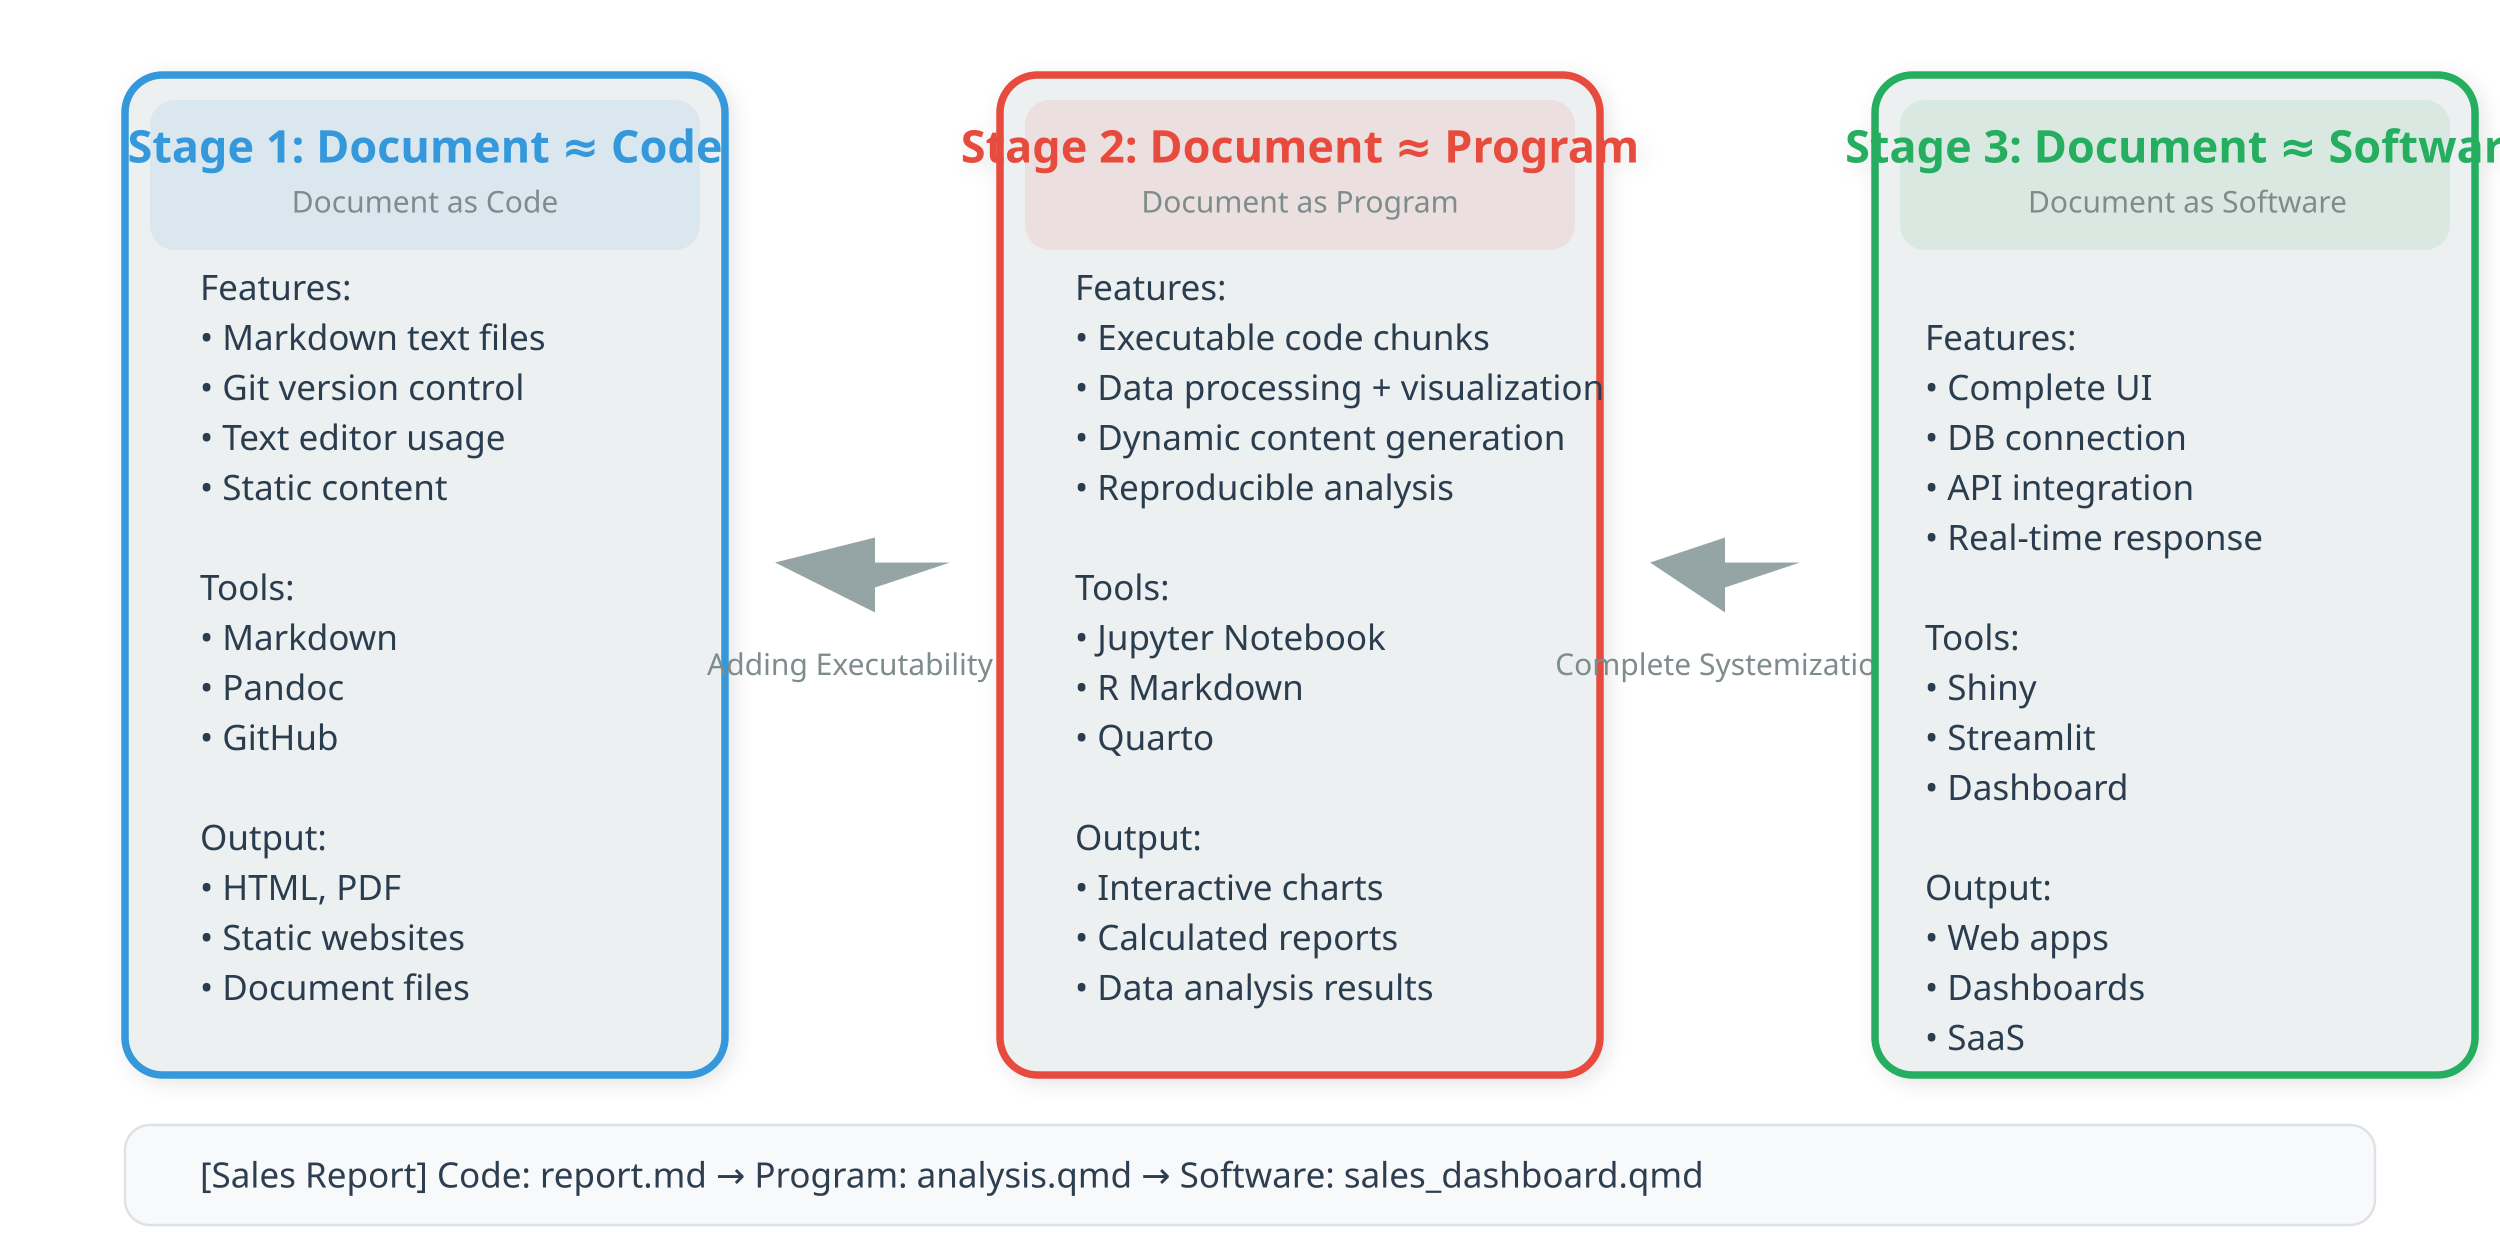
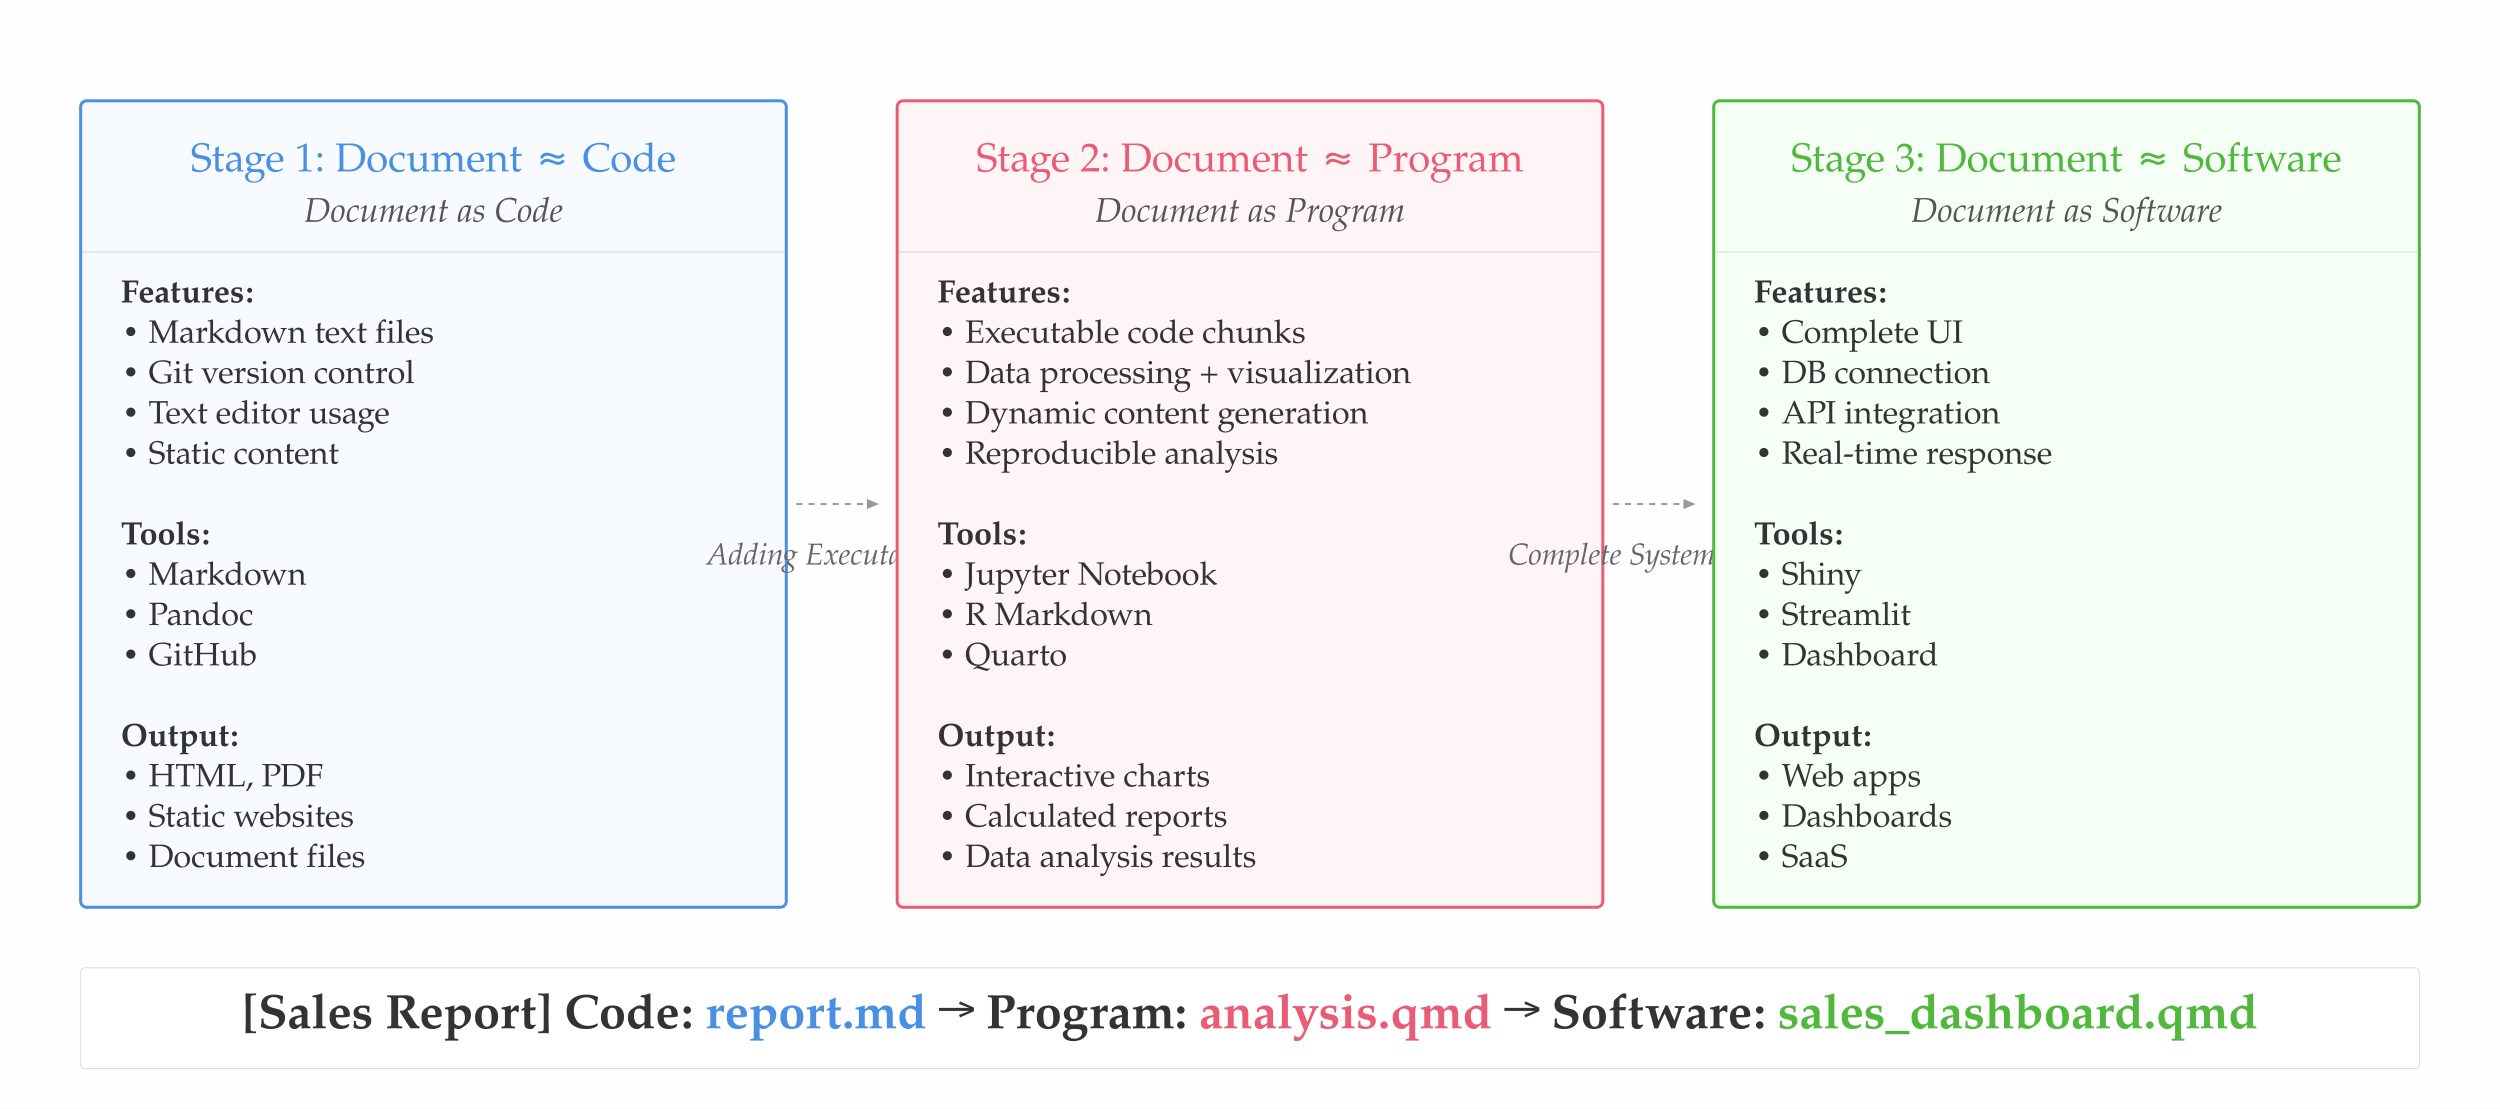
- <svg xmlns="http://www.w3.org/2000/svg" viewBox="0 70 1000 500">
+ <svg xmlns="http://www.w3.org/2000/svg" viewBox="0 50 1240 550">
  <defs>
    <style>
-       .title { font: 24px 'Noto Sans KR', sans-serif; font-weight: 700; fill: #2c3e50; }
-       .subtitle { font: 16px 'Noto Sans KR', sans-serif; font-weight: 500; fill: #34495e; }
-       .content { font: 14px 'Noto Sans KR', sans-serif; fill: #2c3e50; }
-       .small-text { font: 12px 'Noto Sans KR', sans-serif; fill: #7f8c8d; }
-       .stage-title { font: 18px 'Noto Sans KR', sans-serif; font-weight: 600; }
-       .code-stage { fill: #3498db; }
-       .program-stage { fill: #e74c3c; }
-       .software-stage { fill: #27ae60; }
-       .arrow { fill: #95a5a6; }
-       .box-shadow { filter: drop-shadow(2px 2px 4px rgba(0,0,0,0.1)); }
+       .title { font-family: 'ET Book', 'Palatino Linotype', 'Book Antiqua', Palatino, serif; font-size: 24px; font-weight: 400; fill: #111111; }
+       .subtitle { font-family: 'ET Book', 'Palatino Linotype', 'Book Antiqua', Palatino, serif; font-size: 17px; fill: #555555; }
+       .content { font-family: 'ET Book', 'Palatino Linotype', 'Book Antiqua', Palatino, serif; font-size: 16px; fill: #333333; }
+       .content-bottom { font-family: 'ET Book', 'Palatino Linotype', 'Book Antiqua', Palatino, serif; font-size: 24px; fill: #333333; }
+       .small-text { font-family: 'ET Book', 'Palatino Linotype', 'Book Antiqua', Palatino, serif; font-size: 15px; fill: #666666; }
+       .stage-title { font-family: 'ET Book', 'Palatino Linotype', 'Book Antiqua', Palatino, serif; font-size: 20px; font-weight: 500; }
+       .code-stage { fill: #4A90E2; }
+       .program-stage { fill: #E85D75; }
+       .software-stage { fill: #50B83C; }
+       .arrow { stroke: #999999; stroke-width: 1; fill: none; stroke-dasharray: 3,3; }
    </style>
+     <marker id="flow-arrow" markerWidth="6" markerHeight="5" refX="5" refY="2.5" orient="auto">
+       <polygon points="0 0, 6 2.5, 0 5" fill="#999999" />
+     </marker>
  </defs>
-   <rect width="1000" height="600" fill="#ffffff" />
-   <g class="box-shadow">
-     <rect x="50" y="100" width="240" height="400" rx="15" fill="#ecf0f1" stroke="#3498db" stroke-width="3" />
-     <rect x="60" y="110" width="220" height="60" rx="10" fill="#3498db" opacity="0.1" />
-     <text x="170" y="135" class="stage-title code-stage" text-anchor="middle">Stage 1: Document ≈ Code</text>
-     <text x="170" y="155" class="small-text" text-anchor="middle">Document as Code</text>
-     <text x="80" y="190" class="content" font-weight="600">Features:</text>
-     <text x="80" y="210" class="content">• Markdown text files</text>
-     <text x="80" y="230" class="content">• Git version control</text>
-     <text x="80" y="250" class="content">• Text editor usage</text>
-     <text x="80" y="270" class="content">• Static content</text>
-     <text x="80" y="310" class="content" font-weight="600">Tools:</text>
-     <text x="80" y="330" class="content">• Markdown</text>
-     <text x="80" y="350" class="content">• Pandoc</text>
-     <text x="80" y="370" class="content">• GitHub</text>
-     <text x="80" y="410" class="content" font-weight="600">Output:</text>
-     <text x="80" y="430" class="content">• HTML, PDF</text>
-     <text x="80" y="450" class="content">• Static websites</text>
-     <text x="80" y="470" class="content">• Document files</text>
+   <rect width="1250" height="600" fill="#fefefe" />
+   <g>
+     <rect x="40" y="100" width="350" height="400" rx="3" fill="#F7FBFF" stroke="#4A90E2" stroke-width="1.5" />
+     <line x1="40" y1="175" x2="390" y2="175" stroke="#4A90E2" stroke-width="0.5" opacity="0.3" />
+     <text x="215" y="135" class="stage-title code-stage" text-anchor="middle">Stage 1: Document ≈ Code</text>
+     <text x="215" y="160" class="subtitle" text-anchor="middle" font-style="italic">Document as Code</text>
+     <text x="60" y="200" class="content" font-weight="600">Features:</text>
+     <text x="60" y="220" class="content">• Markdown text files</text>
+     <text x="60" y="240" class="content">• Git version control</text>
+     <text x="60" y="260" class="content">• Text editor usage</text>
+     <text x="60" y="280" class="content">• Static content</text>
+     <text x="60" y="320" class="content" font-weight="600">Tools:</text>
+     <text x="60" y="340" class="content">• Markdown</text>
+     <text x="60" y="360" class="content">• Pandoc</text>
+     <text x="60" y="380" class="content">• GitHub</text>
+     <text x="60" y="420" class="content" font-weight="600">Output:</text>
+     <text x="60" y="440" class="content">• HTML, PDF</text>
+     <text x="60" y="460" class="content">• Static websites</text>
+     <text x="60" y="480" class="content">• Document files</text>
  </g>
-   <g class="arrow-one" transform="translate(-30, 0)">
-     <polygon points="340,295 380,285 380,295 410,295 380,305 380,315" class="arrow" />
-     <text x="370" y="340" class="small-text" text-anchor="middle">Adding Executability</text>
+   <g>
+     <line x1="395" y1="300" x2="435" y2="300" class="arrow" marker-end="url(#flow-arrow)" />
+     <text x="415" y="330" class="small-text" text-anchor="middle" font-style="italic">Adding Executability</text>
  </g>
-   <g class="box-shadow" transform="translate(-40, 0)">
-     <rect x="440" y="100" width="240" height="400" rx="15" fill="#ecf0f1" stroke="#e74c3c" stroke-width="3" />
-     <rect x="450" y="110" width="220" height="60" rx="10" fill="#e74c3c" opacity="0.1" />
-     <text x="560" y="135" class="stage-title program-stage" text-anchor="middle">Stage 2: Document ≈ Program</text>
-     <text x="560" y="155" class="small-text" text-anchor="middle">Document as Program</text>
-     <text x="470" y="190" class="content" font-weight="600">Features:</text>
-     <text x="470" y="210" class="content">• Executable code chunks</text>
-     <text x="470" y="230" class="content">• Data processing + visualization</text>
-     <text x="470" y="250" class="content">• Dynamic content generation</text>
-     <text x="470" y="270" class="content">• Reproducible analysis</text>
-     <text x="470" y="310" class="content" font-weight="600">Tools:</text>
-     <text x="470" y="330" class="content">• Jupyter Notebook</text>
-     <text x="470" y="350" class="content">• R Markdown</text>
-     <text x="470" y="370" class="content">• Quarto</text>
-     <text x="470" y="410" class="content" font-weight="600">Output:</text>
-     <text x="470" y="430" class="content">• Interactive charts</text>
-     <text x="470" y="450" class="content">• Calculated reports</text>
-     <text x="470" y="470" class="content">• Data analysis results</text>
+   <g>
+     <rect x="445" y="100" width="350" height="400" rx="3" fill="#FFF5F7" stroke="#E85D75" stroke-width="1.5" />
+     <line x1="445" y1="175" x2="795" y2="175" stroke="#E85D75" stroke-width="0.5" opacity="0.3" />
+     <text x="620" y="135" class="stage-title program-stage" text-anchor="middle">Stage 2: Document ≈ Program</text>
+     <text x="620" y="160" class="subtitle" text-anchor="middle" font-style="italic">Document as Program</text>
+     <text x="465" y="200" class="content" font-weight="600">Features:</text>
+     <text x="465" y="220" class="content">• Executable code chunks</text>
+     <text x="465" y="240" class="content">• Data processing + visualization</text>
+     <text x="465" y="260" class="content">• Dynamic content generation</text>
+     <text x="465" y="280" class="content">• Reproducible analysis</text>
+     <text x="465" y="320" class="content" font-weight="600">Tools:</text>
+     <text x="465" y="340" class="content">• Jupyter Notebook</text>
+     <text x="465" y="360" class="content">• R Markdown</text>
+     <text x="465" y="380" class="content">• Quarto</text>
+     <text x="465" y="420" class="content" font-weight="600">Output:</text>
+     <text x="465" y="440" class="content">• Interactive charts</text>
+     <text x="465" y="460" class="content">• Calculated reports</text>
+     <text x="465" y="480" class="content">• Data analysis results</text>
  </g>
-   <g class="arrow-two" transform="translate(-80, 0)">
-     <polygon points="740,295 770,285 770,295 800,295 770,305 770,315" class="arrow" />
-     <text x="770" y="340" class="small-text" text-anchor="middle">Complete Systemization</text>
+   <g>
+     <line x1="800" y1="300" x2="840" y2="300" class="arrow" marker-end="url(#flow-arrow)" />
+     <text x="820" y="330" class="small-text" text-anchor="middle" font-style="italic">Complete Systemization</text>
  </g>
-   <g class="box-shadow" transform="translate(-80, 0)">
-     <rect x="830" y="100" width="240" height="400" rx="15" fill="#ecf0f1" stroke="#27ae60" stroke-width="3" />
-     <rect x="840" y="110" width="220" height="60" rx="10" fill="#27ae60" opacity="0.1" />
-     <text x="955" y="135" class="stage-title software-stage" text-anchor="middle">Stage 3: Document ≈ Software</text>
-     <text x="955" y="155" class="small-text" text-anchor="middle">Document as Software</text>
-     <text x="850" y="210" class="content" font-weight="600">Features:</text>
-     <text x="850" y="230" class="content">• Complete UI</text>
-     <text x="850" y="250" class="content">• DB connection</text>
-     <text x="850" y="270" class="content">• API integration</text>
-     <text x="850" y="290" class="content">• Real-time response</text>
-     <text x="850" y="330" class="content" font-weight="600">Tools:</text>
-     <text x="850" y="350" class="content">• Shiny</text>
-     <text x="850" y="370" class="content">• Streamlit</text>
-     <text x="850" y="390" class="content">• Dashboard</text>
-     <text x="850" y="430" class="content" font-weight="600">Output:</text>
-     <text x="850" y="450" class="content">• Web apps</text>
-     <text x="850" y="470" class="content">• Dashboards</text>
-     <text x="850" y="490" class="content">• SaaS</text>
+   <g>
+     <rect x="850" y="100" width="350" height="400" rx="3" fill="#F6FFF5" stroke="#50B83C" stroke-width="1.5" />
+     <line x1="850" y1="175" x2="1200" y2="175" stroke="#50B83C" stroke-width="0.5" opacity="0.3" />
+     <text x="1025" y="135" class="stage-title software-stage" text-anchor="middle">Stage 3: Document ≈ Software</text>
+     <text x="1025" y="160" class="subtitle" text-anchor="middle" font-style="italic">Document as Software</text>
+     <text x="870" y="200" class="content" font-weight="600">Features:</text>
+     <text x="870" y="220" class="content">• Complete UI</text>
+     <text x="870" y="240" class="content">• DB connection</text>
+     <text x="870" y="260" class="content">• API integration</text>
+     <text x="870" y="280" class="content">• Real-time response</text>
+     <text x="870" y="320" class="content" font-weight="600">Tools:</text>
+     <text x="870" y="340" class="content">• Shiny</text>
+     <text x="870" y="360" class="content">• Streamlit</text>
+     <text x="870" y="380" class="content">• Dashboard</text>
+     <text x="870" y="420" class="content" font-weight="600">Output:</text>
+     <text x="870" y="440" class="content">• Web apps</text>
+     <text x="870" y="460" class="content">• Dashboards</text>
+     <text x="870" y="480" class="content">• SaaS</text>
  </g>
-   <rect x="50" y="520" width="900" height="40" rx="10" fill="#f8f9fa" stroke="#dee2e6" />
-   <text x="80" y="545" class="content" font-weight="600">[Sales Report] Code: report.md → Program: analysis.qmd → Software: sales_dashboard.qmd</text>
+   <rect x="40" y="530" width="1160" height="50" rx="2" fill="#ffffff" stroke="#dddddd" stroke-width="0.5" />
+   <text x="620" y="560" class="content-bottom" text-anchor="middle" font-weight="600">
+     <tspan fill="#333333">[Sales Report] Code: </tspan>
+     <tspan fill="#4A90E2" font-weight="700">report.md</tspan>
+     <tspan fill="#333333"> → Program: </tspan>
+     <tspan fill="#E85D75" font-weight="700">analysis.qmd</tspan>
+     <tspan fill="#333333"> → Software: </tspan>
+     <tspan fill="#50B83C" font-weight="700">sales_dashboard.qmd</tspan>
+   </text>
</svg>
